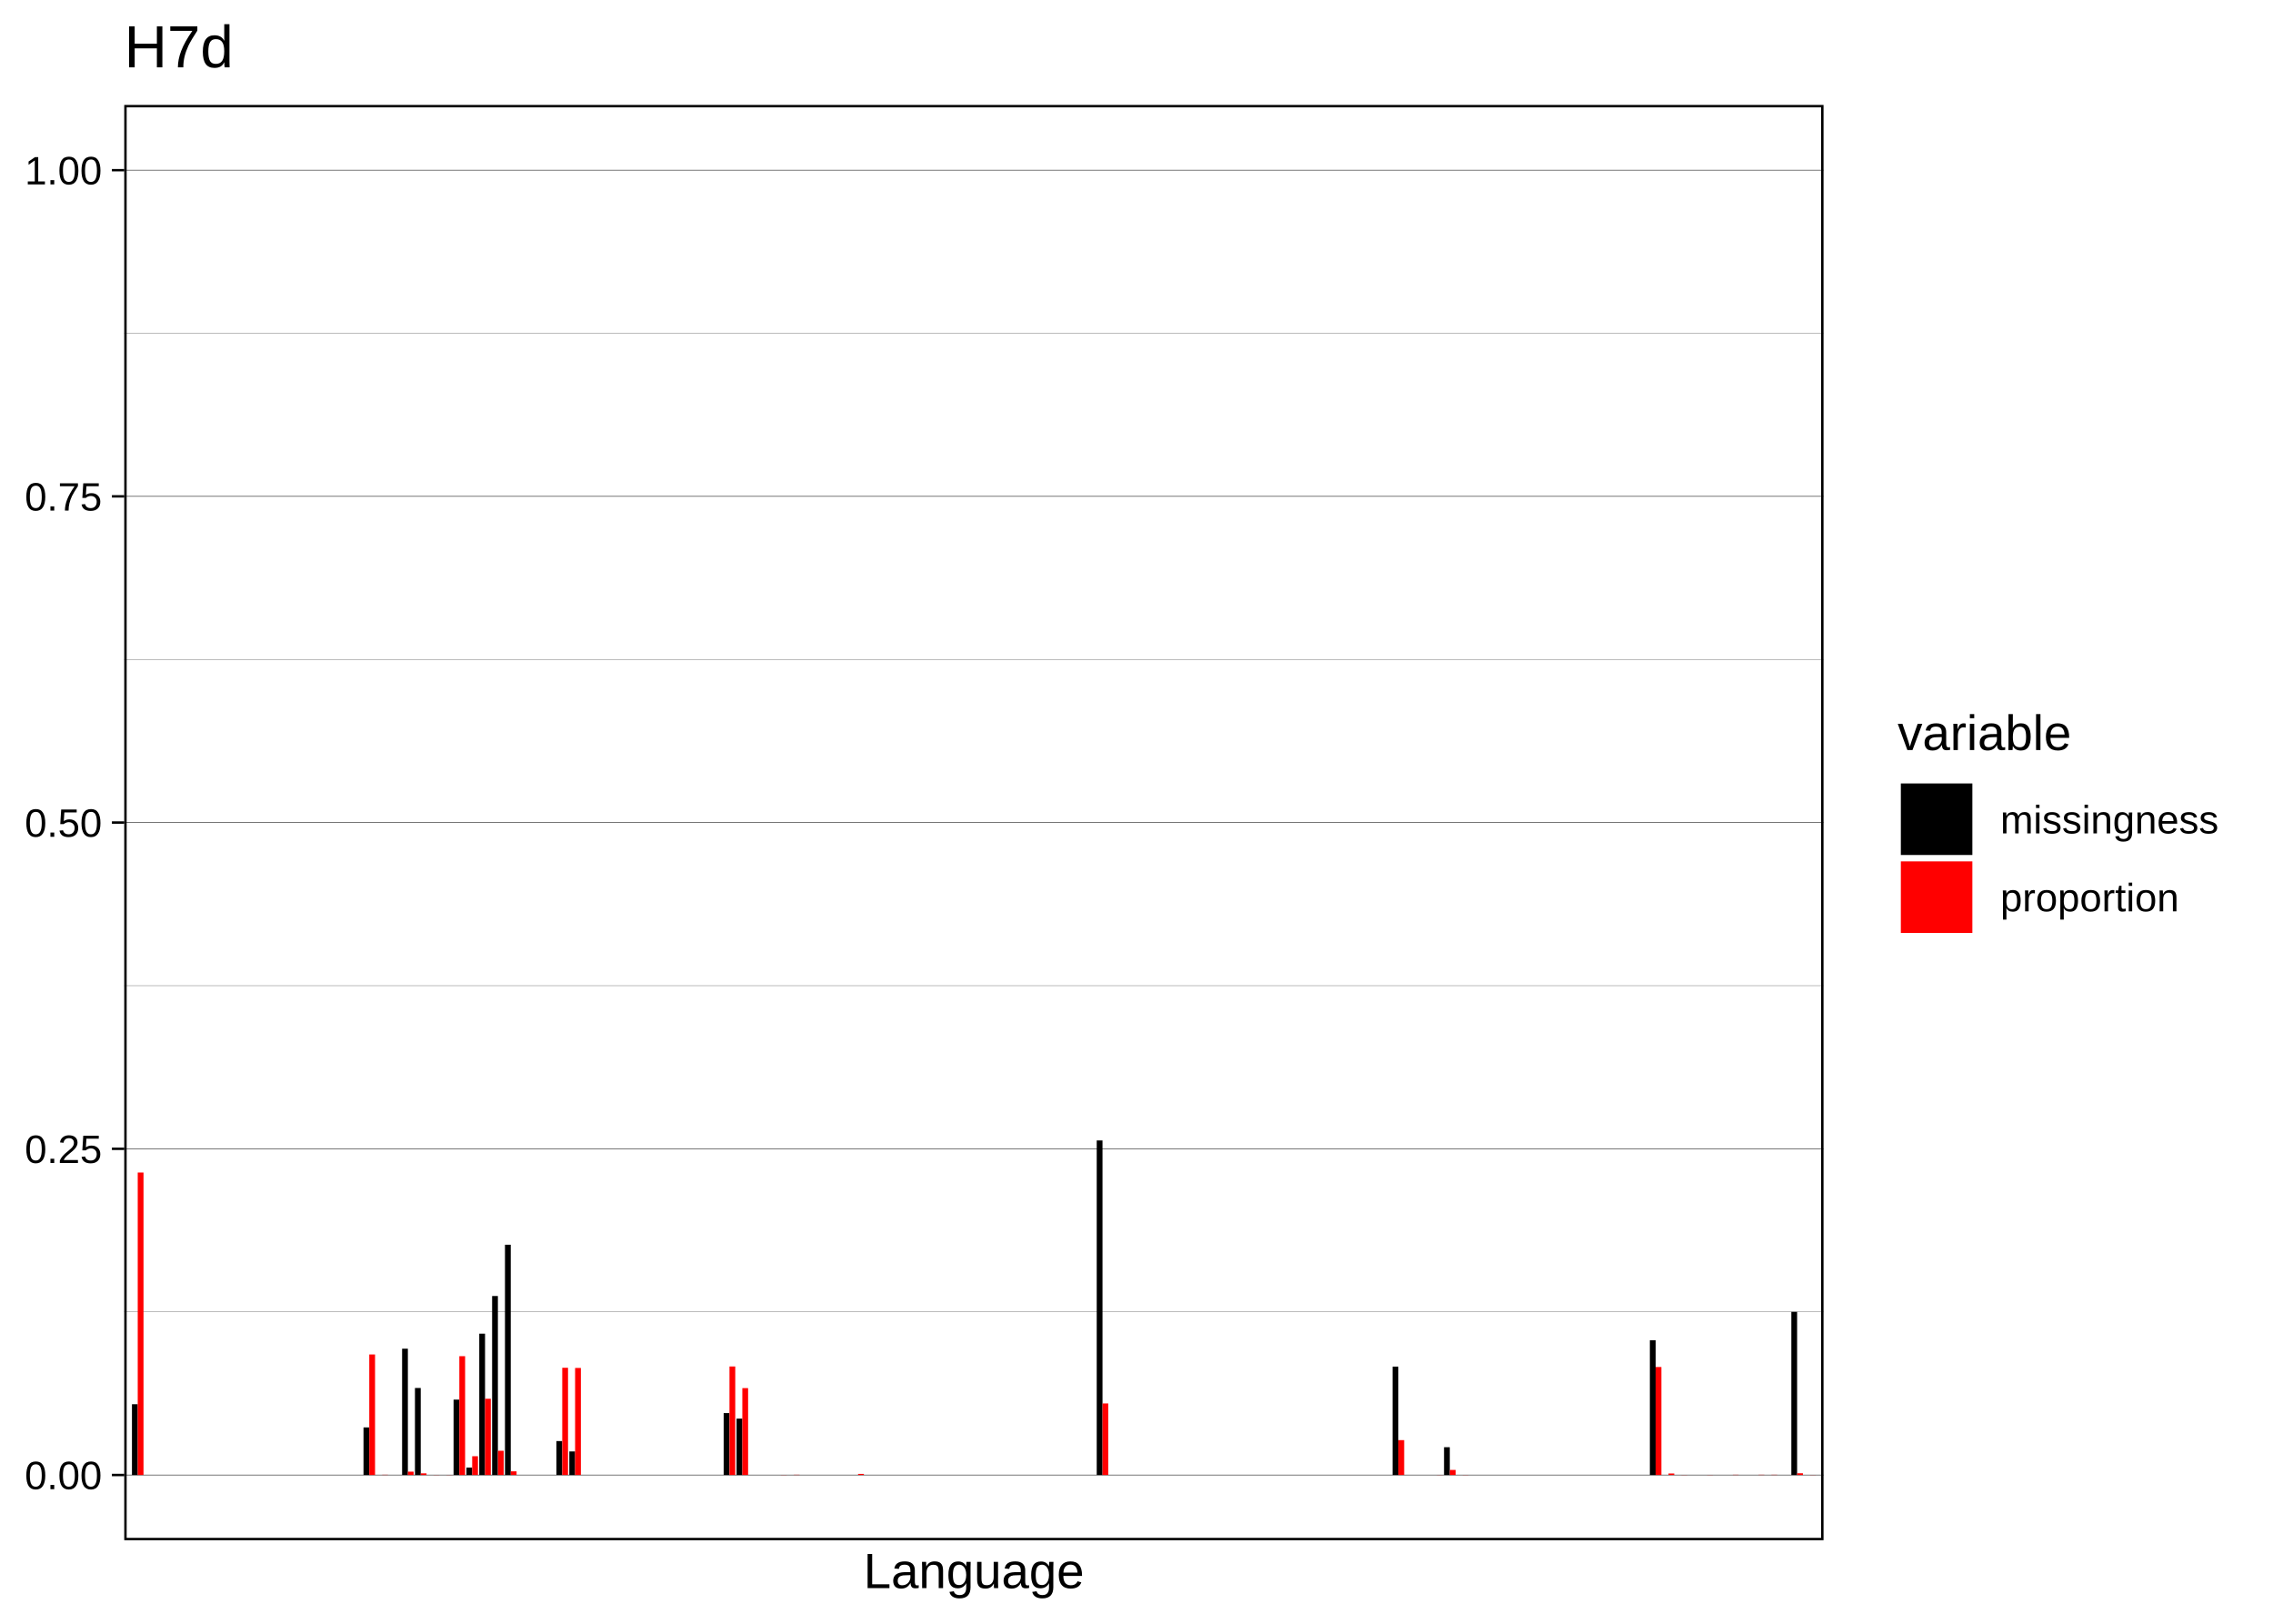
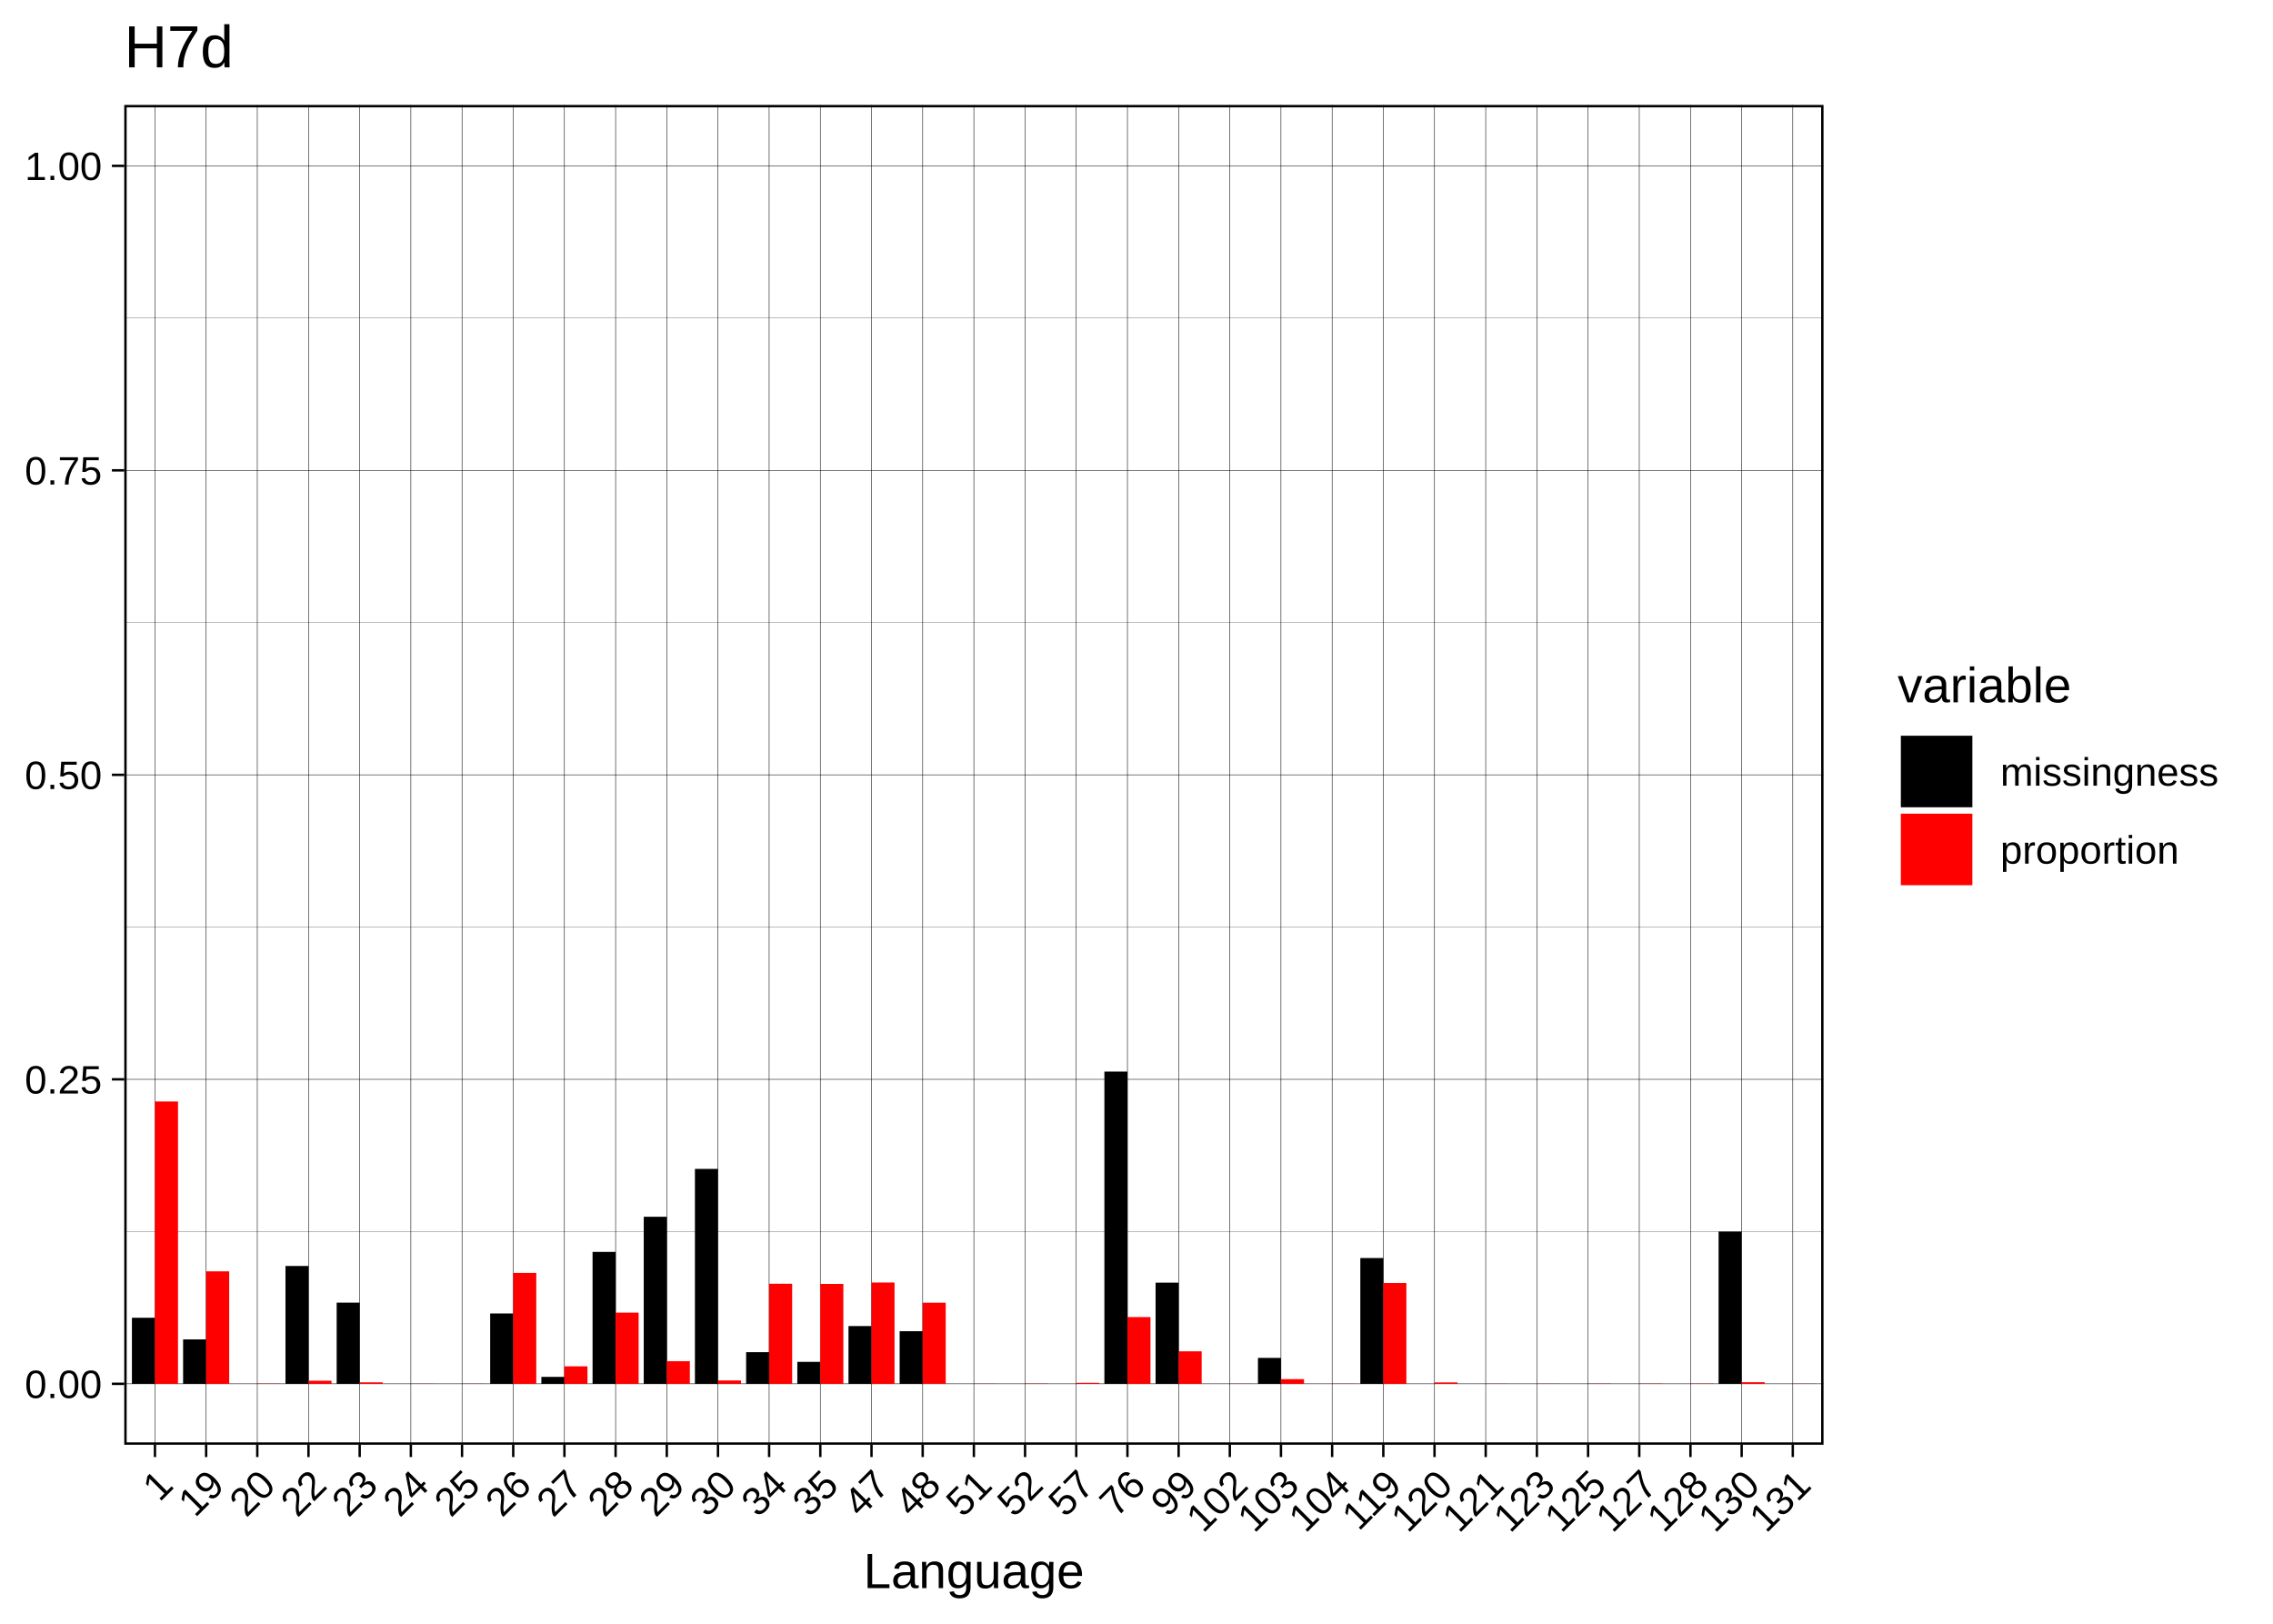
<svg xmlns="http://www.w3.org/2000/svg" class="svglite" width="504.00pt" height="360.00pt" viewBox="0 0 504.00 360.00">
  <defs>
    <style type="text/css">
    .svglite line, .svglite polyline, .svglite polygon, .svglite path, .svglite rect, .svglite circle {
      fill: none;
      stroke: #000000;
      stroke-linecap: round;
      stroke-linejoin: round;
      stroke-miterlimit: 10.00;
    }
    .svglite text {
      white-space: pre;
    }
  </style>
  </defs>
  <rect width="100%" height="100%" style="stroke: none; fill: #FFFFFF;" />
  <defs>
    <clipPath id="cpMC4wMHw1MDQuMDB8MC4wMHwzNjAuMDA=">
      <rect x="0.00" y="0.00" width="504.00" height="360.00" />
    </clipPath>
  </defs>
  <g clip-path="url(#cpMC4wMHw1MDQuMDB8MC4wMHwzNjAuMDA=)">
    <rect x="0" y="0.00" width="504.00" height="360.00" style="stroke-width: 1.07; stroke: #FFFFFF; fill: #FFFFFF;" />
  </g>
  <defs>
-     <clipPath id="cpMjcuNTV8NDA0LjMzfDIzLjI3fDM0MS40OA==">
-       <rect x="27.55" y="23.27" width="376.79" height="318.22" />
+     <clipPath id="cpMjcuNTV8NDA0LjMzfDIzLjI3fDMyMC4zMQ==">
+       <rect x="27.55" y="23.27" width="376.79" height="297.05" />
    </clipPath>
  </defs>
-   <g clip-path="url(#cpMjcuNTV8NDA0LjMzfDIzLjI3fDM0MS40OA==)">
-     <rect x="27.55" y="23.27" width="376.79" height="318.22" style="stroke-width: 1.07; stroke: none; fill: #FFFFFF;" />
-     <polyline points="27.55,290.86 404.33,290.86 " style="stroke-width: 0.053; stroke-linecap: butt;" />
-     <polyline points="27.55,218.54 404.33,218.54 " style="stroke-width: 0.053; stroke-linecap: butt;" />
-     <polyline points="27.55,146.21 404.33,146.21 " style="stroke-width: 0.053; stroke-linecap: butt;" />
-     <polyline points="27.55,73.89 404.33,73.89 " style="stroke-width: 0.053; stroke-linecap: butt;" />
-     <polyline points="27.55,327.02 404.33,327.02 " style="stroke-width: 0.11; stroke-linecap: butt;" />
-     <polyline points="27.55,254.70 404.33,254.70 " style="stroke-width: 0.11; stroke-linecap: butt;" />
-     <polyline points="27.55,182.37 404.33,182.37 " style="stroke-width: 0.11; stroke-linecap: butt;" />
-     <polyline points="27.55,110.05 404.33,110.05 " style="stroke-width: 0.11; stroke-linecap: butt;" />
-     <polyline points="27.55,37.73 404.33,37.73 " style="stroke-width: 0.11; stroke-linecap: butt;" />
-     <rect x="243.18" y="252.85" width="1.28" height="74.17" style="stroke-width: 1.07; stroke: none; stroke-linecap: butt; stroke-linejoin: miter; fill: #000000;" />
-     <rect x="308.78" y="302.99" width="1.28" height="24.03" style="stroke-width: 1.07; stroke: none; stroke-linecap: butt; stroke-linejoin: miter; fill: #000000;" />
-     <rect x="320.19" y="320.86" width="1.28" height="6.16" style="stroke-width: 1.07; stroke: none; stroke-linecap: butt; stroke-linejoin: miter; fill: #000000;" />
-     <rect x="29.26" y="311.33" width="1.28" height="15.69" style="stroke-width: 1.07; stroke: none; stroke-linecap: butt; stroke-linejoin: miter; fill: #000000;" />
-     <rect x="80.60" y="316.47" width="1.28" height="10.55" style="stroke-width: 1.07; stroke: none; stroke-linecap: butt; stroke-linejoin: miter; fill: #000000;" />
-     <rect x="371.53" y="327.02" width="1.28" height="0.00" style="stroke-width: 1.07; stroke: none; stroke-linecap: butt; stroke-linejoin: miter; fill: #000000;" />
-     <rect x="382.94" y="327.02" width="1.28" height="0.00" style="stroke-width: 1.07; stroke: none; stroke-linecap: butt; stroke-linejoin: miter; fill: #000000;" />
-     <rect x="92.01" y="307.73" width="1.28" height="19.29" style="stroke-width: 1.07; stroke: none; stroke-linecap: butt; stroke-linejoin: miter; fill: #000000;" />
-     <rect x="388.65" y="327.02" width="1.28" height="0.00" style="stroke-width: 1.07; stroke: none; stroke-linecap: butt; stroke-linejoin: miter; fill: #000000;" />
-     <rect x="377.24" y="327.02" width="1.28" height="0.00" style="stroke-width: 1.07; stroke: none; stroke-linecap: butt; stroke-linejoin: miter; fill: #000000;" />
-     <rect x="100.57" y="310.31" width="1.28" height="16.71" style="stroke-width: 1.07; stroke: none; stroke-linecap: butt; stroke-linejoin: miter; fill: #000000;" />
-     <rect x="174.73" y="327.02" width="1.28" height="0.00" style="stroke-width: 1.07; stroke: none; stroke-linecap: butt; stroke-linejoin: miter; fill: #000000;" />
-     <rect x="171.87" y="327.02" width="1.28" height="0.00" style="stroke-width: 1.07; stroke: none; stroke-linecap: butt; stroke-linejoin: miter; fill: #000000;" />
-     <rect x="391.50" y="327.02" width="1.28" height="0.00" style="stroke-width: 1.07; stroke: none; stroke-linecap: butt; stroke-linejoin: miter; fill: #000000;" />
-     <rect x="188.99" y="327.02" width="1.28" height="0.00" style="stroke-width: 1.07; stroke: none; stroke-linecap: butt; stroke-linejoin: miter; fill: #000000;" />
-     <rect x="323.04" y="327.02" width="1.28" height="0.00" style="stroke-width: 1.07; stroke: none; stroke-linecap: butt; stroke-linejoin: miter; fill: #000000;" />
-     <rect x="89.16" y="299.02" width="1.28" height="28.00" style="stroke-width: 1.07; stroke: none; stroke-linecap: butt; stroke-linejoin: miter; fill: #000000;" />
-     <rect x="397.20" y="290.86" width="1.28" height="36.16" style="stroke-width: 1.07; stroke: none; stroke-linecap: butt; stroke-linejoin: miter; fill: #000000;" />
-     <rect x="400.06" y="327.02" width="1.28" height="0.00" style="stroke-width: 1.07; stroke: none; stroke-linecap: butt; stroke-linejoin: miter; fill: #000000;" />
-     <rect x="97.71" y="327.02" width="1.28" height="0.00" style="stroke-width: 1.07; stroke: none; stroke-linecap: butt; stroke-linejoin: miter; fill: #000000;" />
-     <rect x="94.86" y="327.02" width="1.28" height="0.00" style="stroke-width: 1.07; stroke: none; stroke-linecap: butt; stroke-linejoin: miter; fill: #000000;" />
-     <rect x="83.45" y="327.02" width="1.28" height="0.00" style="stroke-width: 1.07; stroke: none; stroke-linecap: butt; stroke-linejoin: miter; fill: #000000;" />
-     <rect x="317.34" y="327.02" width="1.28" height="0.00" style="stroke-width: 1.07; stroke: none; stroke-linecap: butt; stroke-linejoin: miter; fill: #000000;" />
-     <rect x="368.68" y="327.02" width="1.28" height="0.00" style="stroke-width: 1.07; stroke: none; stroke-linecap: butt; stroke-linejoin: miter; fill: #000000;" />
-     <rect x="365.83" y="297.14" width="1.28" height="29.88" style="stroke-width: 1.07; stroke: none; stroke-linecap: butt; stroke-linejoin: miter; fill: #000000;" />
-     <rect x="160.46" y="313.30" width="1.28" height="13.72" style="stroke-width: 1.07; stroke: none; stroke-linecap: butt; stroke-linejoin: miter; fill: #000000;" />
-     <rect x="103.42" y="325.37" width="1.28" height="1.65" style="stroke-width: 1.07; stroke: none; stroke-linecap: butt; stroke-linejoin: miter; fill: #000000;" />
-     <rect x="163.32" y="314.52" width="1.28" height="12.50" style="stroke-width: 1.07; stroke: none; stroke-linecap: butt; stroke-linejoin: miter; fill: #000000;" />
-     <rect x="106.27" y="295.69" width="1.28" height="31.33" style="stroke-width: 1.07; stroke: none; stroke-linecap: butt; stroke-linejoin: miter; fill: #000000;" />
-     <rect x="109.12" y="287.34" width="1.28" height="39.68" style="stroke-width: 1.07; stroke: none; stroke-linecap: butt; stroke-linejoin: miter; fill: #000000;" />
-     <rect x="111.97" y="275.97" width="1.28" height="51.05" style="stroke-width: 1.07; stroke: none; stroke-linecap: butt; stroke-linejoin: miter; fill: #000000;" />
-     <rect x="123.38" y="319.50" width="1.28" height="7.52" style="stroke-width: 1.07; stroke: none; stroke-linecap: butt; stroke-linejoin: miter; fill: #000000;" />
-     <rect x="126.24" y="321.80" width="1.28" height="5.22" style="stroke-width: 1.07; stroke: none; stroke-linecap: butt; stroke-linejoin: miter; fill: #000000;" />
-     <rect x="244.46" y="311.16" width="1.28" height="15.86" style="stroke-width: 1.07; stroke: none; stroke-linecap: butt; stroke-linejoin: miter; fill: #FF0000;" />
-     <rect x="310.07" y="319.29" width="1.28" height="7.73" style="stroke-width: 1.07; stroke: none; stroke-linecap: butt; stroke-linejoin: miter; fill: #FF0000;" />
-     <rect x="321.48" y="325.90" width="1.28" height="1.12" style="stroke-width: 1.07; stroke: none; stroke-linecap: butt; stroke-linejoin: miter; fill: #FF0000;" />
-     <rect x="30.54" y="259.96" width="1.28" height="67.06" style="stroke-width: 1.07; stroke: none; stroke-linecap: butt; stroke-linejoin: miter; fill: #FF0000;" />
-     <rect x="81.88" y="300.30" width="1.28" height="26.72" style="stroke-width: 1.07; stroke: none; stroke-linecap: butt; stroke-linejoin: miter; fill: #FF0000;" />
-     <rect x="372.82" y="327.00" width="1.28" height="0.024" style="stroke-width: 1.07; stroke: none; stroke-linecap: butt; stroke-linejoin: miter; fill: #FF0000;" />
-     <rect x="384.23" y="326.97" width="1.28" height="0.048" style="stroke-width: 1.07; stroke: none; stroke-linecap: butt; stroke-linejoin: miter; fill: #FF0000;" />
-     <rect x="93.29" y="326.66" width="1.28" height="0.36" style="stroke-width: 1.07; stroke: none; stroke-linecap: butt; stroke-linejoin: miter; fill: #FF0000;" />
-     <rect x="389.93" y="326.97" width="1.28" height="0.048" style="stroke-width: 1.07; stroke: none; stroke-linecap: butt; stroke-linejoin: miter; fill: #FF0000;" />
-     <rect x="378.52" y="327.00" width="1.28" height="0.024" style="stroke-width: 1.07; stroke: none; stroke-linecap: butt; stroke-linejoin: miter; fill: #FF0000;" />
-     <rect x="101.85" y="300.68" width="1.28" height="26.34" style="stroke-width: 1.07; stroke: none; stroke-linecap: butt; stroke-linejoin: miter; fill: #FF0000;" />
-     <rect x="176.01" y="326.97" width="1.28" height="0.048" style="stroke-width: 1.07; stroke: none; stroke-linecap: butt; stroke-linejoin: miter; fill: #FF0000;" />
-     <rect x="173.16" y="327.00" width="1.28" height="0.024" style="stroke-width: 1.07; stroke: none; stroke-linecap: butt; stroke-linejoin: miter; fill: #FF0000;" />
-     <rect x="392.78" y="326.97" width="1.28" height="0.048" style="stroke-width: 1.07; stroke: none; stroke-linecap: butt; stroke-linejoin: miter; fill: #FF0000;" />
-     <rect x="190.27" y="326.78" width="1.28" height="0.24" style="stroke-width: 1.07; stroke: none; stroke-linecap: butt; stroke-linejoin: miter; fill: #FF0000;" />
-     <rect x="324.33" y="327.00" width="1.28" height="0.024" style="stroke-width: 1.07; stroke: none; stroke-linecap: butt; stroke-linejoin: miter; fill: #FF0000;" />
-     <rect x="90.44" y="326.28" width="1.28" height="0.74" style="stroke-width: 1.07; stroke: none; stroke-linecap: butt; stroke-linejoin: miter; fill: #FF0000;" />
-     <rect x="398.49" y="326.64" width="1.28" height="0.38" style="stroke-width: 1.07; stroke: none; stroke-linecap: butt; stroke-linejoin: miter; fill: #FF0000;" />
-     <rect x="401.34" y="327.00" width="1.28" height="0.024" style="stroke-width: 1.07; stroke: none; stroke-linecap: butt; stroke-linejoin: miter; fill: #FF0000;" />
-     <rect x="99.00" y="327.00" width="1.28" height="0.024" style="stroke-width: 1.07; stroke: none; stroke-linecap: butt; stroke-linejoin: miter; fill: #FF0000;" />
-     <rect x="96.14" y="327.00" width="1.28" height="0.024" style="stroke-width: 1.07; stroke: none; stroke-linecap: butt; stroke-linejoin: miter; fill: #FF0000;" />
-     <rect x="84.74" y="326.97" width="1.28" height="0.048" style="stroke-width: 1.07; stroke: none; stroke-linecap: butt; stroke-linejoin: miter; fill: #FF0000;" />
-     <rect x="318.62" y="327.00" width="1.28" height="0.024" style="stroke-width: 1.07; stroke: none; stroke-linecap: butt; stroke-linejoin: miter; fill: #FF0000;" />
-     <rect x="369.96" y="326.69" width="1.28" height="0.33" style="stroke-width: 1.07; stroke: none; stroke-linecap: butt; stroke-linejoin: miter; fill: #FF0000;" />
-     <rect x="367.11" y="303.08" width="1.28" height="23.94" style="stroke-width: 1.07; stroke: none; stroke-linecap: butt; stroke-linejoin: miter; fill: #FF0000;" />
-     <rect x="161.75" y="302.96" width="1.28" height="24.06" style="stroke-width: 1.07; stroke: none; stroke-linecap: butt; stroke-linejoin: miter; fill: #FF0000;" />
-     <rect x="104.70" y="322.86" width="1.28" height="4.16" style="stroke-width: 1.07; stroke: none; stroke-linecap: butt; stroke-linejoin: miter; fill: #FF0000;" />
-     <rect x="164.60" y="307.76" width="1.28" height="19.26" style="stroke-width: 1.07; stroke: none; stroke-linecap: butt; stroke-linejoin: miter; fill: #FF0000;" />
-     <rect x="107.55" y="310.12" width="1.28" height="16.90" style="stroke-width: 1.07; stroke: none; stroke-linecap: butt; stroke-linejoin: miter; fill: #FF0000;" />
-     <rect x="110.41" y="321.65" width="1.28" height="5.37" style="stroke-width: 1.07; stroke: none; stroke-linecap: butt; stroke-linejoin: miter; fill: #FF0000;" />
-     <rect x="113.26" y="326.21" width="1.28" height="0.81" style="stroke-width: 1.07; stroke: none; stroke-linecap: butt; stroke-linejoin: miter; fill: #FF0000;" />
-     <rect x="124.67" y="303.25" width="1.28" height="23.77" style="stroke-width: 1.07; stroke: none; stroke-linecap: butt; stroke-linejoin: miter; fill: #FF0000;" />
-     <rect x="127.52" y="303.29" width="1.28" height="23.73" style="stroke-width: 1.07; stroke: none; stroke-linecap: butt; stroke-linejoin: miter; fill: #FF0000;" />
-     <rect x="27.55" y="23.27" width="376.79" height="318.22" style="stroke-width: 1.07;" />
+   <g clip-path="url(#cpMjcuNTV8NDA0LjMzfDIzLjI3fDMyMC4zMQ==)">
+     <rect x="27.55" y="23.27" width="376.79" height="297.05" style="stroke-width: 1.07; stroke: none; fill: #FFFFFF;" />
+     <polyline points="27.55,273.05 404.33,273.05 " style="stroke-width: 0.053; stroke-linecap: butt;" />
+     <polyline points="27.55,205.54 404.33,205.54 " style="stroke-width: 0.053; stroke-linecap: butt;" />
+     <polyline points="27.55,138.03 404.33,138.03 " style="stroke-width: 0.053; stroke-linecap: butt;" />
+     <polyline points="27.55,70.52 404.33,70.52 " style="stroke-width: 0.053; stroke-linecap: butt;" />
+     <polyline points="27.55,306.81 404.33,306.81 " style="stroke-width: 0.11; stroke-linecap: butt;" />
+     <polyline points="27.55,239.30 404.33,239.30 " style="stroke-width: 0.11; stroke-linecap: butt;" />
+     <polyline points="27.55,171.79 404.33,171.79 " style="stroke-width: 0.11; stroke-linecap: butt;" />
+     <polyline points="27.55,104.28 404.33,104.28 " style="stroke-width: 0.11; stroke-linecap: butt;" />
+     <polyline points="27.55,36.77 404.33,36.77 " style="stroke-width: 0.11; stroke-linecap: butt;" />
+     <polyline points="34.36,320.31 34.36,23.27 " style="stroke-width: 0.11; stroke-linecap: butt;" />
+     <polyline points="45.71,320.31 45.71,23.27 " style="stroke-width: 0.11; stroke-linecap: butt;" />
+     <polyline points="57.05,320.31 57.05,23.27 " style="stroke-width: 0.11; stroke-linecap: butt;" />
+     <polyline points="68.40,320.31 68.40,23.27 " style="stroke-width: 0.11; stroke-linecap: butt;" />
+     <polyline points="79.75,320.31 79.75,23.27 " style="stroke-width: 0.11; stroke-linecap: butt;" />
+     <polyline points="91.10,320.31 91.10,23.27 " style="stroke-width: 0.11; stroke-linecap: butt;" />
+     <polyline points="102.45,320.31 102.45,23.27 " style="stroke-width: 0.11; stroke-linecap: butt;" />
+     <polyline points="113.80,320.31 113.80,23.27 " style="stroke-width: 0.11; stroke-linecap: butt;" />
+     <polyline points="125.15,320.31 125.15,23.27 " style="stroke-width: 0.11; stroke-linecap: butt;" />
+     <polyline points="136.50,320.31 136.50,23.27 " style="stroke-width: 0.11; stroke-linecap: butt;" />
+     <polyline points="147.85,320.31 147.85,23.27 " style="stroke-width: 0.11; stroke-linecap: butt;" />
+     <polyline points="159.20,320.31 159.20,23.27 " style="stroke-width: 0.11; stroke-linecap: butt;" />
+     <polyline points="170.54,320.31 170.54,23.27 " style="stroke-width: 0.11; stroke-linecap: butt;" />
+     <polyline points="181.89,320.31 181.89,23.27 " style="stroke-width: 0.11; stroke-linecap: butt;" />
+     <polyline points="193.24,320.31 193.24,23.27 " style="stroke-width: 0.11; stroke-linecap: butt;" />
+     <polyline points="204.59,320.31 204.59,23.27 " style="stroke-width: 0.11; stroke-linecap: butt;" />
+     <polyline points="215.94,320.31 215.94,23.27 " style="stroke-width: 0.11; stroke-linecap: butt;" />
+     <polyline points="227.29,320.31 227.29,23.27 " style="stroke-width: 0.11; stroke-linecap: butt;" />
+     <polyline points="238.64,320.31 238.64,23.27 " style="stroke-width: 0.11; stroke-linecap: butt;" />
+     <polyline points="249.99,320.31 249.99,23.27 " style="stroke-width: 0.11; stroke-linecap: butt;" />
+     <polyline points="261.34,320.31 261.34,23.27 " style="stroke-width: 0.11; stroke-linecap: butt;" />
+     <polyline points="272.69,320.31 272.69,23.27 " style="stroke-width: 0.11; stroke-linecap: butt;" />
+     <polyline points="284.03,320.31 284.03,23.27 " style="stroke-width: 0.11; stroke-linecap: butt;" />
+     <polyline points="295.38,320.31 295.38,23.27 " style="stroke-width: 0.11; stroke-linecap: butt;" />
+     <polyline points="306.73,320.31 306.73,23.27 " style="stroke-width: 0.11; stroke-linecap: butt;" />
+     <polyline points="318.08,320.31 318.08,23.27 " style="stroke-width: 0.11; stroke-linecap: butt;" />
+     <polyline points="329.43,320.31 329.43,23.27 " style="stroke-width: 0.11; stroke-linecap: butt;" />
+     <polyline points="340.78,320.31 340.78,23.27 " style="stroke-width: 0.11; stroke-linecap: butt;" />
+     <polyline points="352.13,320.31 352.13,23.27 " style="stroke-width: 0.11; stroke-linecap: butt;" />
+     <polyline points="363.48,320.31 363.48,23.27 " style="stroke-width: 0.11; stroke-linecap: butt;" />
+     <polyline points="374.83,320.31 374.83,23.27 " style="stroke-width: 0.11; stroke-linecap: butt;" />
+     <polyline points="386.18,320.31 386.18,23.27 " style="stroke-width: 0.11; stroke-linecap: butt;" />
+     <polyline points="397.52,320.31 397.52,23.27 " style="stroke-width: 0.11; stroke-linecap: butt;" />
+     <rect x="244.88" y="237.58" width="5.11" height="69.23" style="stroke-width: 1.07; stroke: none; stroke-linecap: butt; stroke-linejoin: miter; fill: #000000;" />
+     <rect x="256.23" y="284.38" width="5.11" height="22.43" style="stroke-width: 1.07; stroke: none; stroke-linecap: butt; stroke-linejoin: miter; fill: #000000;" />
+     <rect x="278.93" y="301.06" width="5.11" height="5.75" style="stroke-width: 1.07; stroke: none; stroke-linecap: butt; stroke-linejoin: miter; fill: #000000;" />
+     <rect x="29.25" y="292.16" width="5.11" height="14.65" style="stroke-width: 1.07; stroke: none; stroke-linecap: butt; stroke-linejoin: miter; fill: #000000;" />
+     <rect x="40.60" y="296.96" width="5.11" height="9.85" style="stroke-width: 1.07; stroke: none; stroke-linecap: butt; stroke-linejoin: miter; fill: #000000;" />
+     <rect x="324.32" y="306.81" width="5.11" height="0.00" style="stroke-width: 1.07; stroke: none; stroke-linecap: butt; stroke-linejoin: miter; fill: #000000;" />
+     <rect x="347.02" y="306.81" width="5.11" height="0.00" style="stroke-width: 1.07; stroke: none; stroke-linecap: butt; stroke-linejoin: miter; fill: #000000;" />
+     <rect x="74.65" y="288.81" width="5.11" height="18.00" style="stroke-width: 1.07; stroke: none; stroke-linecap: butt; stroke-linejoin: miter; fill: #000000;" />
+     <rect x="358.37" y="306.81" width="5.11" height="0.00" style="stroke-width: 1.07; stroke: none; stroke-linecap: butt; stroke-linejoin: miter; fill: #000000;" />
+     <rect x="335.67" y="306.81" width="5.11" height="0.00" style="stroke-width: 1.07; stroke: none; stroke-linecap: butt; stroke-linejoin: miter; fill: #000000;" />
+     <rect x="108.69" y="291.21" width="5.11" height="15.60" style="stroke-width: 1.07; stroke: none; stroke-linecap: butt; stroke-linejoin: miter; fill: #000000;" />
+     <rect x="222.18" y="306.81" width="5.11" height="0.00" style="stroke-width: 1.07; stroke: none; stroke-linecap: butt; stroke-linejoin: miter; fill: #000000;" />
+     <rect x="210.83" y="306.81" width="5.11" height="0.00" style="stroke-width: 1.07; stroke: none; stroke-linecap: butt; stroke-linejoin: miter; fill: #000000;" />
+     <rect x="369.72" y="306.81" width="5.11" height="0.00" style="stroke-width: 1.07; stroke: none; stroke-linecap: butt; stroke-linejoin: miter; fill: #000000;" />
+     <rect x="233.53" y="306.81" width="5.11" height="0.00" style="stroke-width: 1.07; stroke: none; stroke-linecap: butt; stroke-linejoin: miter; fill: #000000;" />
+     <rect x="290.28" y="306.81" width="5.11" height="0.00" style="stroke-width: 1.07; stroke: none; stroke-linecap: butt; stroke-linejoin: miter; fill: #000000;" />
+     <rect x="63.30" y="280.68" width="5.11" height="26.13" style="stroke-width: 1.07; stroke: none; stroke-linecap: butt; stroke-linejoin: miter; fill: #000000;" />
+     <rect x="381.07" y="273.05" width="5.11" height="33.76" style="stroke-width: 1.07; stroke: none; stroke-linecap: butt; stroke-linejoin: miter; fill: #000000;" />
+     <rect x="392.42" y="306.81" width="5.11" height="0.00" style="stroke-width: 1.07; stroke: none; stroke-linecap: butt; stroke-linejoin: miter; fill: #000000;" />
+     <rect x="97.34" y="306.81" width="5.11" height="0.00" style="stroke-width: 1.07; stroke: none; stroke-linecap: butt; stroke-linejoin: miter; fill: #000000;" />
+     <rect x="85.99" y="306.81" width="5.11" height="0.00" style="stroke-width: 1.07; stroke: none; stroke-linecap: butt; stroke-linejoin: miter; fill: #000000;" />
+     <rect x="51.95" y="306.81" width="5.11" height="0.00" style="stroke-width: 1.07; stroke: none; stroke-linecap: butt; stroke-linejoin: miter; fill: #000000;" />
+     <rect x="267.58" y="306.81" width="5.11" height="0.00" style="stroke-width: 1.07; stroke: none; stroke-linecap: butt; stroke-linejoin: miter; fill: #000000;" />
+     <rect x="312.97" y="306.81" width="5.11" height="0.00" style="stroke-width: 1.07; stroke: none; stroke-linecap: butt; stroke-linejoin: miter; fill: #000000;" />
+     <rect x="301.63" y="278.92" width="5.11" height="27.89" style="stroke-width: 1.07; stroke: none; stroke-linecap: butt; stroke-linejoin: miter; fill: #000000;" />
+     <rect x="188.14" y="294.00" width="5.11" height="12.81" style="stroke-width: 1.07; stroke: none; stroke-linecap: butt; stroke-linejoin: miter; fill: #000000;" />
+     <rect x="120.04" y="305.27" width="5.11" height="1.54" style="stroke-width: 1.07; stroke: none; stroke-linecap: butt; stroke-linejoin: miter; fill: #000000;" />
+     <rect x="199.48" y="295.14" width="5.11" height="11.67" style="stroke-width: 1.07; stroke: none; stroke-linecap: butt; stroke-linejoin: miter; fill: #000000;" />
+     <rect x="131.39" y="277.56" width="5.11" height="29.25" style="stroke-width: 1.07; stroke: none; stroke-linecap: butt; stroke-linejoin: miter; fill: #000000;" />
+     <rect x="142.74" y="269.77" width="5.11" height="37.04" style="stroke-width: 1.07; stroke: none; stroke-linecap: butt; stroke-linejoin: miter; fill: #000000;" />
+     <rect x="154.09" y="259.16" width="5.11" height="47.65" style="stroke-width: 1.07; stroke: none; stroke-linecap: butt; stroke-linejoin: miter; fill: #000000;" />
+     <rect x="165.44" y="299.79" width="5.11" height="7.02" style="stroke-width: 1.07; stroke: none; stroke-linecap: butt; stroke-linejoin: miter; fill: #000000;" />
+     <rect x="176.79" y="301.94" width="5.11" height="4.87" style="stroke-width: 1.07; stroke: none; stroke-linecap: butt; stroke-linejoin: miter; fill: #000000;" />
+     <rect x="249.99" y="292.01" width="5.11" height="14.80" style="stroke-width: 1.07; stroke: none; stroke-linecap: butt; stroke-linejoin: miter; fill: #FF0000;" />
+     <rect x="261.34" y="299.60" width="5.11" height="7.21" style="stroke-width: 1.07; stroke: none; stroke-linecap: butt; stroke-linejoin: miter; fill: #FF0000;" />
+     <rect x="284.03" y="305.77" width="5.11" height="1.04" style="stroke-width: 1.07; stroke: none; stroke-linecap: butt; stroke-linejoin: miter; fill: #FF0000;" />
+     <rect x="34.36" y="244.21" width="5.11" height="62.60" style="stroke-width: 1.07; stroke: none; stroke-linecap: butt; stroke-linejoin: miter; fill: #FF0000;" />
+     <rect x="45.71" y="281.87" width="5.11" height="24.94" style="stroke-width: 1.07; stroke: none; stroke-linecap: butt; stroke-linejoin: miter; fill: #FF0000;" />
+     <rect x="329.43" y="306.79" width="5.11" height="0.022" style="stroke-width: 1.07; stroke: none; stroke-linecap: butt; stroke-linejoin: miter; fill: #FF0000;" />
+     <rect x="352.13" y="306.77" width="5.11" height="0.044" style="stroke-width: 1.07; stroke: none; stroke-linecap: butt; stroke-linejoin: miter; fill: #FF0000;" />
+     <rect x="79.75" y="306.48" width="5.11" height="0.33" style="stroke-width: 1.07; stroke: none; stroke-linecap: butt; stroke-linejoin: miter; fill: #FF0000;" />
+     <rect x="363.48" y="306.77" width="5.11" height="0.044" style="stroke-width: 1.07; stroke: none; stroke-linecap: butt; stroke-linejoin: miter; fill: #FF0000;" />
+     <rect x="340.78" y="306.79" width="5.11" height="0.022" style="stroke-width: 1.07; stroke: none; stroke-linecap: butt; stroke-linejoin: miter; fill: #FF0000;" />
+     <rect x="113.80" y="282.22" width="5.11" height="24.59" style="stroke-width: 1.07; stroke: none; stroke-linecap: butt; stroke-linejoin: miter; fill: #FF0000;" />
+     <rect x="227.29" y="306.77" width="5.11" height="0.044" style="stroke-width: 1.07; stroke: none; stroke-linecap: butt; stroke-linejoin: miter; fill: #FF0000;" />
+     <rect x="215.94" y="306.79" width="5.11" height="0.022" style="stroke-width: 1.07; stroke: none; stroke-linecap: butt; stroke-linejoin: miter; fill: #FF0000;" />
+     <rect x="374.83" y="306.77" width="5.11" height="0.044" style="stroke-width: 1.07; stroke: none; stroke-linecap: butt; stroke-linejoin: miter; fill: #FF0000;" />
+     <rect x="238.64" y="306.59" width="5.11" height="0.22" style="stroke-width: 1.07; stroke: none; stroke-linecap: butt; stroke-linejoin: miter; fill: #FF0000;" />
+     <rect x="295.38" y="306.79" width="5.11" height="0.022" style="stroke-width: 1.07; stroke: none; stroke-linecap: butt; stroke-linejoin: miter; fill: #FF0000;" />
+     <rect x="68.40" y="306.12" width="5.11" height="0.69" style="stroke-width: 1.07; stroke: none; stroke-linecap: butt; stroke-linejoin: miter; fill: #FF0000;" />
+     <rect x="386.18" y="306.45" width="5.11" height="0.36" style="stroke-width: 1.07; stroke: none; stroke-linecap: butt; stroke-linejoin: miter; fill: #FF0000;" />
+     <rect x="397.52" y="306.79" width="5.11" height="0.022" style="stroke-width: 1.07; stroke: none; stroke-linecap: butt; stroke-linejoin: miter; fill: #FF0000;" />
+     <rect x="102.45" y="306.79" width="5.11" height="0.022" style="stroke-width: 1.07; stroke: none; stroke-linecap: butt; stroke-linejoin: miter; fill: #FF0000;" />
+     <rect x="91.10" y="306.79" width="5.11" height="0.022" style="stroke-width: 1.07; stroke: none; stroke-linecap: butt; stroke-linejoin: miter; fill: #FF0000;" />
+     <rect x="57.05" y="306.77" width="5.11" height="0.044" style="stroke-width: 1.07; stroke: none; stroke-linecap: butt; stroke-linejoin: miter; fill: #FF0000;" />
+     <rect x="272.69" y="306.79" width="5.11" height="0.022" style="stroke-width: 1.07; stroke: none; stroke-linecap: butt; stroke-linejoin: miter; fill: #FF0000;" />
+     <rect x="318.08" y="306.50" width="5.11" height="0.31" style="stroke-width: 1.07; stroke: none; stroke-linecap: butt; stroke-linejoin: miter; fill: #FF0000;" />
+     <rect x="306.73" y="284.46" width="5.11" height="22.35" style="stroke-width: 1.07; stroke: none; stroke-linecap: butt; stroke-linejoin: miter; fill: #FF0000;" />
+     <rect x="193.24" y="284.35" width="5.11" height="22.46" style="stroke-width: 1.07; stroke: none; stroke-linecap: butt; stroke-linejoin: miter; fill: #FF0000;" />
+     <rect x="125.15" y="302.93" width="5.11" height="3.88" style="stroke-width: 1.07; stroke: none; stroke-linecap: butt; stroke-linejoin: miter; fill: #FF0000;" />
+     <rect x="204.59" y="288.83" width="5.11" height="17.97" style="stroke-width: 1.07; stroke: none; stroke-linecap: butt; stroke-linejoin: miter; fill: #FF0000;" />
+     <rect x="136.50" y="291.03" width="5.11" height="15.78" style="stroke-width: 1.07; stroke: none; stroke-linecap: butt; stroke-linejoin: miter; fill: #FF0000;" />
+     <rect x="147.85" y="301.79" width="5.11" height="5.02" style="stroke-width: 1.07; stroke: none; stroke-linecap: butt; stroke-linejoin: miter; fill: #FF0000;" />
+     <rect x="159.20" y="306.06" width="5.11" height="0.75" style="stroke-width: 1.07; stroke: none; stroke-linecap: butt; stroke-linejoin: miter; fill: #FF0000;" />
+     <rect x="170.54" y="284.62" width="5.11" height="22.19" style="stroke-width: 1.07; stroke: none; stroke-linecap: butt; stroke-linejoin: miter; fill: #FF0000;" />
+     <rect x="181.89" y="284.66" width="5.11" height="22.15" style="stroke-width: 1.07; stroke: none; stroke-linecap: butt; stroke-linejoin: miter; fill: #FF0000;" />
+     <rect x="27.55" y="23.27" width="376.79" height="297.05" style="stroke-width: 1.07;" />
  </g>
  <g clip-path="url(#cpMC4wMHw1MDQuMDB8MC4wMHwzNjAuMDA=)">
-     <text x="22.62" y="330.17" text-anchor="end" style="font-size: 8.80px; font-family: &quot;Arial&quot;;" textLength="17.14px" lengthAdjust="spacingAndGlyphs">0.00</text>
-     <text x="22.62" y="257.85" text-anchor="end" style="font-size: 8.80px; font-family: &quot;Arial&quot;;" textLength="17.14px" lengthAdjust="spacingAndGlyphs">0.25</text>
-     <text x="22.62" y="185.52" text-anchor="end" style="font-size: 8.80px; font-family: &quot;Arial&quot;;" textLength="17.14px" lengthAdjust="spacingAndGlyphs">0.50</text>
-     <text x="22.62" y="113.20" text-anchor="end" style="font-size: 8.80px; font-family: &quot;Arial&quot;;" textLength="17.14px" lengthAdjust="spacingAndGlyphs">0.75</text>
-     <text x="22.62" y="40.88" text-anchor="end" style="font-size: 8.80px; font-family: &quot;Arial&quot;;" textLength="17.14px" lengthAdjust="spacingAndGlyphs">1.00</text>
-     <polyline points="24.81,327.02 27.55,327.02 " style="stroke-width: 0.53; stroke-linecap: butt;" />
-     <polyline points="24.81,254.70 27.55,254.70 " style="stroke-width: 0.53; stroke-linecap: butt;" />
-     <polyline points="24.81,182.37 27.55,182.37 " style="stroke-width: 0.53; stroke-linecap: butt;" />
-     <polyline points="24.81,110.05 27.55,110.05 " style="stroke-width: 0.53; stroke-linecap: butt;" />
-     <polyline points="24.81,37.73 27.55,37.73 " style="stroke-width: 0.53; stroke-linecap: butt;" />
+     <text x="22.62" y="309.96" text-anchor="end" style="font-size: 8.80px; font-family: &quot;Arial&quot;;" textLength="17.14px" lengthAdjust="spacingAndGlyphs">0.00</text>
+     <text x="22.62" y="242.45" text-anchor="end" style="font-size: 8.80px; font-family: &quot;Arial&quot;;" textLength="17.14px" lengthAdjust="spacingAndGlyphs">0.25</text>
+     <text x="22.62" y="174.94" text-anchor="end" style="font-size: 8.80px; font-family: &quot;Arial&quot;;" textLength="17.14px" lengthAdjust="spacingAndGlyphs">0.50</text>
+     <text x="22.62" y="107.43" text-anchor="end" style="font-size: 8.80px; font-family: &quot;Arial&quot;;" textLength="17.14px" lengthAdjust="spacingAndGlyphs">0.75</text>
+     <text x="22.62" y="39.92" text-anchor="end" style="font-size: 8.80px; font-family: &quot;Arial&quot;;" textLength="17.14px" lengthAdjust="spacingAndGlyphs">1.00</text>
+     <polyline points="24.81,306.81 27.55,306.81 " style="stroke-width: 0.53; stroke-linecap: butt;" />
+     <polyline points="24.81,239.30 27.55,239.30 " style="stroke-width: 0.53; stroke-linecap: butt;" />
+     <polyline points="24.81,171.79 27.55,171.79 " style="stroke-width: 0.53; stroke-linecap: butt;" />
+     <polyline points="24.81,104.28 27.55,104.28 " style="stroke-width: 0.53; stroke-linecap: butt;" />
+     <polyline points="24.81,36.77 27.55,36.77 " style="stroke-width: 0.53; stroke-linecap: butt;" />
+     <polyline points="34.36,323.05 34.36,320.31 " style="stroke-width: 0.53; stroke-linecap: butt;" />
+     <polyline points="45.71,323.05 45.71,320.31 " style="stroke-width: 0.53; stroke-linecap: butt;" />
+     <polyline points="57.05,323.05 57.05,320.31 " style="stroke-width: 0.53; stroke-linecap: butt;" />
+     <polyline points="68.40,323.05 68.40,320.31 " style="stroke-width: 0.53; stroke-linecap: butt;" />
+     <polyline points="79.75,323.05 79.75,320.31 " style="stroke-width: 0.53; stroke-linecap: butt;" />
+     <polyline points="91.10,323.05 91.10,320.31 " style="stroke-width: 0.53; stroke-linecap: butt;" />
+     <polyline points="102.45,323.05 102.45,320.31 " style="stroke-width: 0.53; stroke-linecap: butt;" />
+     <polyline points="113.80,323.05 113.80,320.31 " style="stroke-width: 0.53; stroke-linecap: butt;" />
+     <polyline points="125.15,323.05 125.15,320.31 " style="stroke-width: 0.53; stroke-linecap: butt;" />
+     <polyline points="136.50,323.05 136.50,320.31 " style="stroke-width: 0.53; stroke-linecap: butt;" />
+     <polyline points="147.85,323.05 147.85,320.31 " style="stroke-width: 0.53; stroke-linecap: butt;" />
+     <polyline points="159.20,323.05 159.20,320.31 " style="stroke-width: 0.53; stroke-linecap: butt;" />
+     <polyline points="170.54,323.05 170.54,320.31 " style="stroke-width: 0.53; stroke-linecap: butt;" />
+     <polyline points="181.89,323.05 181.89,320.31 " style="stroke-width: 0.53; stroke-linecap: butt;" />
+     <polyline points="193.24,323.05 193.24,320.31 " style="stroke-width: 0.53; stroke-linecap: butt;" />
+     <polyline points="204.59,323.05 204.59,320.31 " style="stroke-width: 0.53; stroke-linecap: butt;" />
+     <polyline points="215.94,323.05 215.94,320.31 " style="stroke-width: 0.53; stroke-linecap: butt;" />
+     <polyline points="227.29,323.05 227.29,320.31 " style="stroke-width: 0.53; stroke-linecap: butt;" />
+     <polyline points="238.64,323.05 238.64,320.31 " style="stroke-width: 0.53; stroke-linecap: butt;" />
+     <polyline points="249.99,323.05 249.99,320.31 " style="stroke-width: 0.53; stroke-linecap: butt;" />
+     <polyline points="261.34,323.05 261.34,320.31 " style="stroke-width: 0.53; stroke-linecap: butt;" />
+     <polyline points="272.69,323.05 272.69,320.31 " style="stroke-width: 0.53; stroke-linecap: butt;" />
+     <polyline points="284.03,323.05 284.03,320.31 " style="stroke-width: 0.53; stroke-linecap: butt;" />
+     <polyline points="295.38,323.05 295.38,320.31 " style="stroke-width: 0.53; stroke-linecap: butt;" />
+     <polyline points="306.73,323.05 306.73,320.31 " style="stroke-width: 0.53; stroke-linecap: butt;" />
+     <polyline points="318.08,323.05 318.08,320.31 " style="stroke-width: 0.53; stroke-linecap: butt;" />
+     <polyline points="329.43,323.05 329.43,320.31 " style="stroke-width: 0.53; stroke-linecap: butt;" />
+     <polyline points="340.78,323.05 340.78,320.31 " style="stroke-width: 0.53; stroke-linecap: butt;" />
+     <polyline points="352.13,323.05 352.13,320.31 " style="stroke-width: 0.53; stroke-linecap: butt;" />
+     <polyline points="363.48,323.05 363.48,320.31 " style="stroke-width: 0.53; stroke-linecap: butt;" />
+     <polyline points="374.83,323.05 374.83,320.31 " style="stroke-width: 0.53; stroke-linecap: butt;" />
+     <polyline points="386.18,323.05 386.18,320.31 " style="stroke-width: 0.53; stroke-linecap: butt;" />
+     <polyline points="397.52,323.05 397.52,320.31 " style="stroke-width: 0.53; stroke-linecap: butt;" />
+     <text transform="translate(38.81,329.70) rotate(-45)" text-anchor="end" style="font-size: 8.80px; font-family: &quot;Arial&quot;;" textLength="4.90px" lengthAdjust="spacingAndGlyphs">1</text>
+     <text transform="translate(50.16,329.70) rotate(-45)" text-anchor="end" style="font-size: 8.80px; font-family: &quot;Arial&quot;;" textLength="9.79px" lengthAdjust="spacingAndGlyphs">19</text>
+     <text transform="translate(61.51,329.70) rotate(-45)" text-anchor="end" style="font-size: 8.80px; font-family: &quot;Arial&quot;;" textLength="9.79px" lengthAdjust="spacingAndGlyphs">20</text>
+     <text transform="translate(72.86,329.70) rotate(-45)" text-anchor="end" style="font-size: 8.80px; font-family: &quot;Arial&quot;;" textLength="9.79px" lengthAdjust="spacingAndGlyphs">22</text>
+     <text transform="translate(84.21,329.70) rotate(-45)" text-anchor="end" style="font-size: 8.80px; font-family: &quot;Arial&quot;;" textLength="9.79px" lengthAdjust="spacingAndGlyphs">23</text>
+     <text transform="translate(95.56,329.70) rotate(-45)" text-anchor="end" style="font-size: 8.80px; font-family: &quot;Arial&quot;;" textLength="9.79px" lengthAdjust="spacingAndGlyphs">24</text>
+     <text transform="translate(106.91,329.70) rotate(-45)" text-anchor="end" style="font-size: 8.80px; font-family: &quot;Arial&quot;;" textLength="9.79px" lengthAdjust="spacingAndGlyphs">25</text>
+     <text transform="translate(118.25,329.70) rotate(-45)" text-anchor="end" style="font-size: 8.80px; font-family: &quot;Arial&quot;;" textLength="9.79px" lengthAdjust="spacingAndGlyphs">26</text>
+     <text transform="translate(129.60,329.70) rotate(-45)" text-anchor="end" style="font-size: 8.80px; font-family: &quot;Arial&quot;;" textLength="9.79px" lengthAdjust="spacingAndGlyphs">27</text>
+     <text transform="translate(140.95,329.70) rotate(-45)" text-anchor="end" style="font-size: 8.80px; font-family: &quot;Arial&quot;;" textLength="9.79px" lengthAdjust="spacingAndGlyphs">28</text>
+     <text transform="translate(152.30,329.70) rotate(-45)" text-anchor="end" style="font-size: 8.80px; font-family: &quot;Arial&quot;;" textLength="9.79px" lengthAdjust="spacingAndGlyphs">29</text>
+     <text transform="translate(163.65,329.70) rotate(-45)" text-anchor="end" style="font-size: 8.80px; font-family: &quot;Arial&quot;;" textLength="9.79px" lengthAdjust="spacingAndGlyphs">30</text>
+     <text transform="translate(175.00,329.70) rotate(-45)" text-anchor="end" style="font-size: 8.80px; font-family: &quot;Arial&quot;;" textLength="9.79px" lengthAdjust="spacingAndGlyphs">34</text>
+     <text transform="translate(186.35,329.70) rotate(-45)" text-anchor="end" style="font-size: 8.80px; font-family: &quot;Arial&quot;;" textLength="9.79px" lengthAdjust="spacingAndGlyphs">35</text>
+     <text transform="translate(197.70,329.70) rotate(-45)" text-anchor="end" style="font-size: 8.80px; font-family: &quot;Arial&quot;;" textLength="9.79px" lengthAdjust="spacingAndGlyphs">47</text>
+     <text transform="translate(209.05,329.70) rotate(-45)" text-anchor="end" style="font-size: 8.80px; font-family: &quot;Arial&quot;;" textLength="9.79px" lengthAdjust="spacingAndGlyphs">48</text>
+     <text transform="translate(220.40,329.70) rotate(-45)" text-anchor="end" style="font-size: 8.80px; font-family: &quot;Arial&quot;;" textLength="9.79px" lengthAdjust="spacingAndGlyphs">51</text>
+     <text transform="translate(231.74,329.70) rotate(-45)" text-anchor="end" style="font-size: 8.80px; font-family: &quot;Arial&quot;;" textLength="9.79px" lengthAdjust="spacingAndGlyphs">52</text>
+     <text transform="translate(243.09,329.70) rotate(-45)" text-anchor="end" style="font-size: 8.80px; font-family: &quot;Arial&quot;;" textLength="9.79px" lengthAdjust="spacingAndGlyphs">57</text>
+     <text transform="translate(254.44,329.70) rotate(-45)" text-anchor="end" style="font-size: 8.80px; font-family: &quot;Arial&quot;;" textLength="9.79px" lengthAdjust="spacingAndGlyphs">76</text>
+     <text transform="translate(265.79,329.70) rotate(-45)" text-anchor="end" style="font-size: 8.80px; font-family: &quot;Arial&quot;;" textLength="9.79px" lengthAdjust="spacingAndGlyphs">99</text>
+     <text transform="translate(277.14,329.70) rotate(-45)" text-anchor="end" style="font-size: 8.80px; font-family: &quot;Arial&quot;;" textLength="14.69px" lengthAdjust="spacingAndGlyphs">102</text>
+     <text transform="translate(288.49,329.70) rotate(-45)" text-anchor="end" style="font-size: 8.80px; font-family: &quot;Arial&quot;;" textLength="14.69px" lengthAdjust="spacingAndGlyphs">103</text>
+     <text transform="translate(299.84,329.70) rotate(-45)" text-anchor="end" style="font-size: 8.80px; font-family: &quot;Arial&quot;;" textLength="14.69px" lengthAdjust="spacingAndGlyphs">104</text>
+     <text transform="translate(311.19,329.70) rotate(-45)" text-anchor="end" style="font-size: 8.80px; font-family: &quot;Arial&quot;;" textLength="14.03px" lengthAdjust="spacingAndGlyphs">119</text>
+     <text transform="translate(322.54,329.70) rotate(-45)" text-anchor="end" style="font-size: 8.80px; font-family: &quot;Arial&quot;;" textLength="14.69px" lengthAdjust="spacingAndGlyphs">120</text>
+     <text transform="translate(333.89,329.70) rotate(-45)" text-anchor="end" style="font-size: 8.80px; font-family: &quot;Arial&quot;;" textLength="14.69px" lengthAdjust="spacingAndGlyphs">121</text>
+     <text transform="translate(345.23,329.70) rotate(-45)" text-anchor="end" style="font-size: 8.80px; font-family: &quot;Arial&quot;;" textLength="14.69px" lengthAdjust="spacingAndGlyphs">123</text>
+     <text transform="translate(356.58,329.70) rotate(-45)" text-anchor="end" style="font-size: 8.80px; font-family: &quot;Arial&quot;;" textLength="14.69px" lengthAdjust="spacingAndGlyphs">125</text>
+     <text transform="translate(367.93,329.70) rotate(-45)" text-anchor="end" style="font-size: 8.80px; font-family: &quot;Arial&quot;;" textLength="14.69px" lengthAdjust="spacingAndGlyphs">127</text>
+     <text transform="translate(379.28,329.70) rotate(-45)" text-anchor="end" style="font-size: 8.80px; font-family: &quot;Arial&quot;;" textLength="14.69px" lengthAdjust="spacingAndGlyphs">128</text>
+     <text transform="translate(390.63,329.70) rotate(-45)" text-anchor="end" style="font-size: 8.80px; font-family: &quot;Arial&quot;;" textLength="14.69px" lengthAdjust="spacingAndGlyphs">130</text>
+     <text transform="translate(401.98,329.70) rotate(-45)" text-anchor="end" style="font-size: 8.80px; font-family: &quot;Arial&quot;;" textLength="14.69px" lengthAdjust="spacingAndGlyphs">131</text>
    <text x="215.94" y="352.10" text-anchor="middle" style="font-size: 11.00px; font-family: &quot;Arial&quot;;" textLength="48.96px" lengthAdjust="spacingAndGlyphs">Language</text>
-     <rect x="415.29" y="151.72" width="83.23" height="61.32" style="stroke-width: 1.07; stroke: none; fill: #FFFFFF;" />
-     <text x="420.77" y="166.29" style="font-size: 11.00px; font-family: &quot;Arial&quot;;" textLength="38.53px" lengthAdjust="spacingAndGlyphs">variable</text>
-     <rect x="420.77" y="172.99" width="17.28" height="17.28" style="stroke-width: 1.07; stroke: none; fill: #FFFFFF;" />
-     <rect x="421.48" y="173.70" width="15.86" height="15.86" style="stroke-width: 1.07; stroke: none; stroke-linecap: butt; stroke-linejoin: miter; fill: #000000;" />
-     <rect x="420.77" y="190.27" width="17.28" height="17.28" style="stroke-width: 1.07; stroke: none; fill: #FFFFFF;" />
-     <rect x="421.48" y="190.98" width="15.86" height="15.86" style="stroke-width: 1.07; stroke: none; stroke-linecap: butt; stroke-linejoin: miter; fill: #FF0000;" />
-     <text x="443.53" y="184.78" style="font-size: 8.80px; font-family: &quot;Arial&quot;;" textLength="48.41px" lengthAdjust="spacingAndGlyphs">missingness</text>
-     <text x="443.53" y="202.06" style="font-size: 8.80px; font-family: &quot;Arial&quot;;" textLength="39.64px" lengthAdjust="spacingAndGlyphs">proportion</text>
+     <rect x="415.29" y="141.13" width="83.23" height="61.32" style="stroke-width: 1.07; stroke: none; fill: #FFFFFF;" />
+     <text x="420.77" y="155.71" style="font-size: 11.00px; font-family: &quot;Arial&quot;;" textLength="38.53px" lengthAdjust="spacingAndGlyphs">variable</text>
+     <rect x="420.77" y="162.41" width="17.28" height="17.28" style="stroke-width: 1.07; stroke: none; fill: #FFFFFF;" />
+     <rect x="421.48" y="163.12" width="15.86" height="15.86" style="stroke-width: 1.07; stroke: none; stroke-linecap: butt; stroke-linejoin: miter; fill: #000000;" />
+     <rect x="420.77" y="179.69" width="17.28" height="17.28" style="stroke-width: 1.07; stroke: none; fill: #FFFFFF;" />
+     <rect x="421.48" y="180.40" width="15.86" height="15.86" style="stroke-width: 1.07; stroke: none; stroke-linecap: butt; stroke-linejoin: miter; fill: #FF0000;" />
+     <text x="443.53" y="174.20" style="font-size: 8.80px; font-family: &quot;Arial&quot;;" textLength="48.41px" lengthAdjust="spacingAndGlyphs">missingness</text>
+     <text x="443.53" y="191.48" style="font-size: 8.80px; font-family: &quot;Arial&quot;;" textLength="39.64px" lengthAdjust="spacingAndGlyphs">proportion</text>
    <text x="27.55" y="14.93" style="font-size: 13.20px; font-family: &quot;Arial&quot;;" textLength="24.20px" lengthAdjust="spacingAndGlyphs">H7d</text>
  </g>
</svg>
